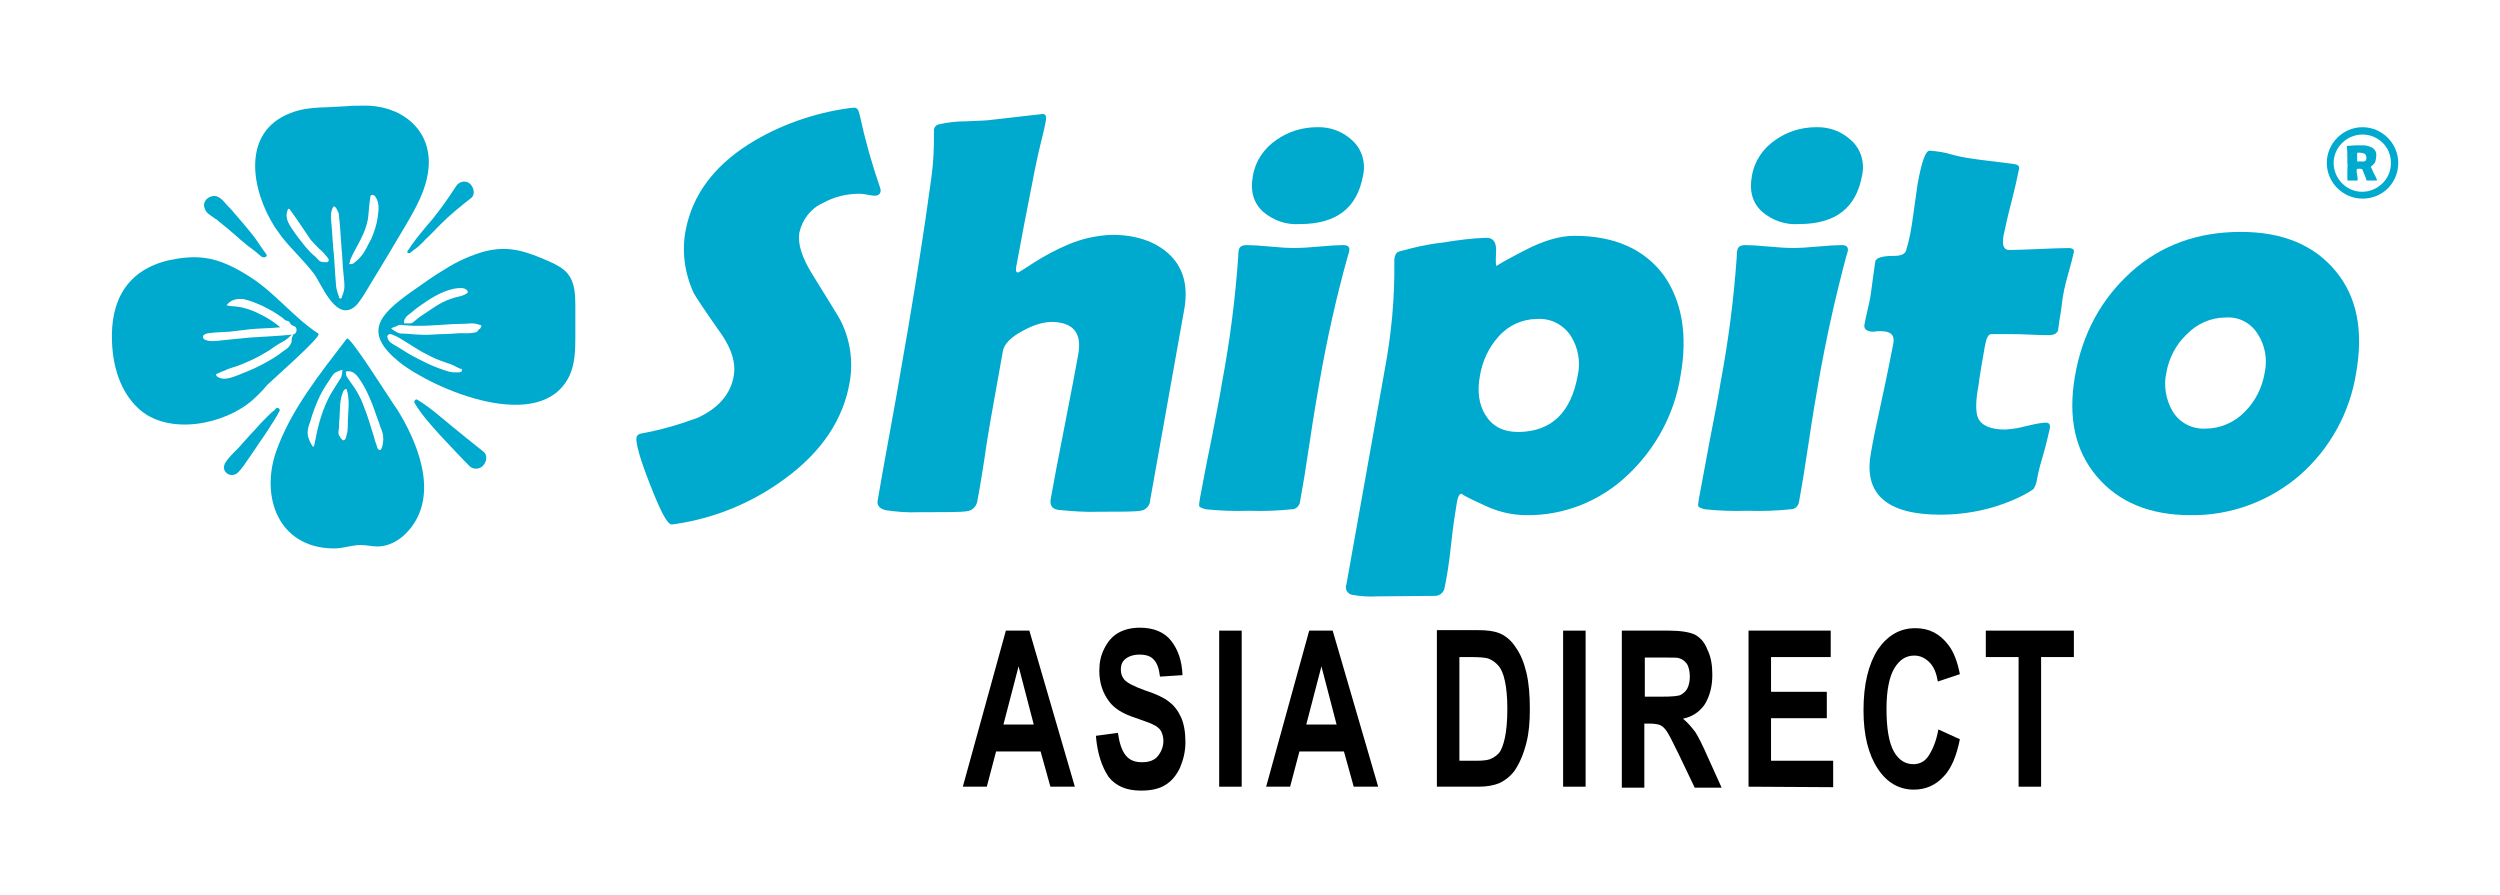
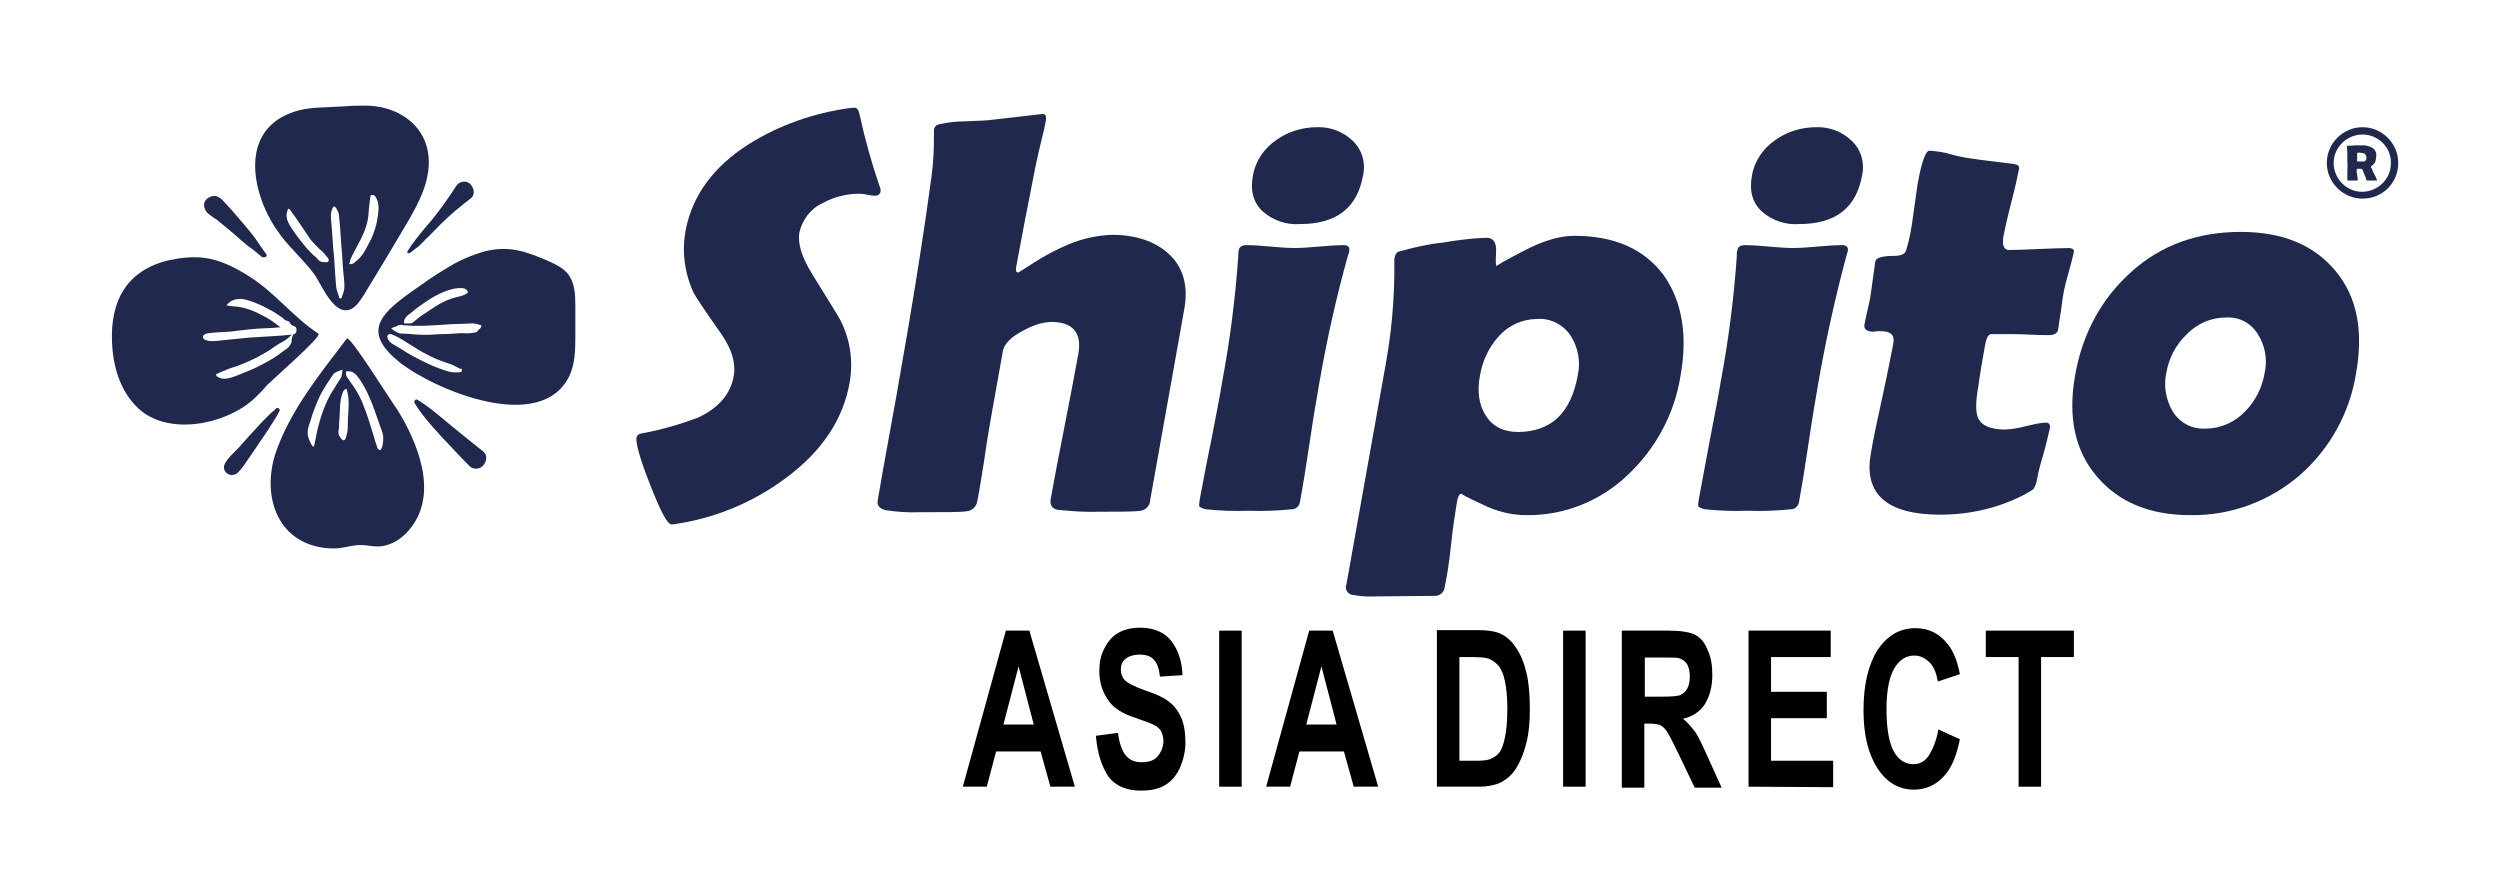
<svg xmlns="http://www.w3.org/2000/svg" version="1.1" id="Layer_1" x="0px" y="0px" viewBox="0 0 511 182.9" style="enable-background:new 0 0 511 182.9;" xml:space="preserve">
  <style type="text/css">
- 	.st0{fill:#00A9CE;}
+ 	.st0{fill:#20284D;}
</style>
  <g>
    <path id="path8_00000121264641080461193510000009442124356930634913_" class="st0" d="M173.7,78   c-1.3,7.7-5.7,14.3-13.2,19.8c-6.6,4.9-14.3,8.1-22.4,9.3c-0.2,0-0.5,0.1-0.8,0.1c-0.9,0-2.3-2.7-4.4-8.1c-2.1-5.3-3-8.6-2.8-9.7   c0.1-0.4,0.4-0.7,1-0.8c3.9-0.7,7.7-1.8,11.5-3.2c4.3-2,6.8-4.9,7.4-8.7c0.4-2.5-0.4-5.2-2.4-8.2c-3.6-5.1-5.5-8-5.8-8.6   c-1.9-4.1-2.5-8.7-1.6-13.1c1.4-6.9,5.6-12.7,12.8-17.3c6.2-3.9,13.3-6.4,20.6-7.4c0.4,0,0.8-0.1,1-0.1c0.6,0,0.9,0.5,1.1,1.4   c1.1,5.1,2.5,10.1,4.2,15c0.1,0.2,0.1,0.4,0.1,0.6c0,0.6-0.5,1-1.1,1c0,0,0,0-0.1,0c-0.5,0-1-0.1-1.5-0.2c-0.5-0.1-1.1-0.2-1.6-0.2   c-2.6,0-5.2,0.6-7.5,1.9c-2.5,1.1-4.2,3.4-4.8,6c-0.4,2.3,0.5,5.1,2.6,8.5c3.7,6,5.7,9.2,5.8,9.5C173.8,69.4,174.4,73.8,173.7,78   L173.7,78z" />
    <path id="path10_00000066478436451106071190000013441808395091665281_" class="st0" d="M242.1,63   l-7,39.2c0,1.1-0.9,2.1-2,2.2c-1.2,0.2-4,0.2-8.3,0.2c-2.9,0.1-5.8-0.1-8.6-0.4c-1.2-0.2-1.7-1-1.4-2.4c0.6-3.3,1.5-8.2,2.8-14.7   s2.2-11.5,2.8-14.7c0.8-4.4-1.1-6.6-5.6-6.6c-2,0.1-3.9,0.8-5.7,1.8c-2.5,1.3-3.8,2.7-4.1,4.1l-2.5,14c-0.3,1.8-0.8,4.6-1.3,8.2   c-0.6,3.7-1,6.4-1.4,8.3c-0.1,1.2-1,2.2-2.2,2.3c-1.2,0.2-4.5,0.2-9.9,0.2c-2.2,0.1-4.4-0.1-6.6-0.4c-1.3-0.3-1.9-1-1.7-2   c0.5-3,1.3-7.5,2.4-13.5s1.9-10.5,2.4-13.5c2.2-12.4,3.8-22.6,5-30.7c0.4-2.8,0.8-5.7,1.2-8.5s0.5-5.6,0.5-8.5c0-0.4,0-0.7,0-1.1   c0.1-0.6,0.5-1,1.1-1.1c1.7-0.4,3.5-0.6,5.3-0.6c3-0.1,4.8-0.2,5.3-0.3l10.5-1.2c0.6,0,0.8,0.4,0.7,1.2c-0.2,1.2-0.6,2.9-1.1,4.9   c-0.6,2.4-0.9,4.1-1.1,4.9c-1.7,8.6-3,15.3-3.9,20.3c-0.1,0.8,0,1.1,0.4,1.1c0.1,0,1.2-0.7,3.2-2c2.2-1.4,4.6-2.7,7-3.7   c2.8-1.2,5.9-1.9,9-2c4.8,0,8.7,1.3,11.5,3.8C241.8,54.5,242.9,58.3,242.1,63L242.1,63z" />
    <path id="path12_00000014628348222950377640000005178722641168689563_" class="st0" d="   M269.7,78.1c-0.5,2.8-1.2,6.9-2,12.3s-1.5,9.6-2,12.3c-0.2,0.8-0.8,1.4-1.7,1.4c-2.9,0.3-5.8,0.4-8.8,0.3c-2.9,0.1-5.8,0-8.7-0.3   c-0.8-0.2-1.3-0.4-1.4-0.7c0-0.6,0.1-1.1,0.2-1.7c0.5-2.6,1.2-6.5,2.3-11.8c1-5.2,1.8-9.2,2.2-11.8c1.6-8.5,2.7-17.1,3.3-25.7   c0-0.4,0-0.8,0.1-1.2c0.1-0.8,0.7-1.1,1.7-1.1s2.6,0.1,4.8,0.3c2.1,0.2,3.8,0.3,4.9,0.3s2.8-0.1,5-0.3s3.9-0.3,5-0.3   c0.9,0,1.3,0.4,1.2,1.1c0,0.2-0.1,0.5-0.3,1.1C273.1,60.9,271.2,69.5,269.7,78.1L269.7,78.1z M278.6,35.9   c-1.2,6.6-5.4,9.9-12.9,9.9c-2.7,0.2-5.4-0.7-7.5-2.5c-2-1.8-2.7-4.3-2.1-7.4c0.5-3,2.3-5.6,4.8-7.3c2.4-1.7,5.3-2.6,8.3-2.6   c2.7-0.1,5.3,0.9,7.2,2.7C278.4,30.5,279.2,33.3,278.6,35.9L278.6,35.9z" />
    <path id="path14_00000088111100529922048220000009880345564381148820_" class="st0" d="   M343.5,76.8c-1.2,7.7-5,14.8-10.7,20.2c-5.6,5.4-13.1,8.4-20.8,8.3c-3.1,0-6.2-0.8-9-2.2c-3.1-1.4-4.5-2.2-4.2-2.2   c-0.5,0-0.8,0.6-1,1.7c-0.3,1.9-0.8,4.8-1.2,8.7s-0.9,6.8-1.3,8.7c-0.1,1.1-1.1,1.9-2.2,1.8l0,0l-11.6,0.1c-1.7,0.1-3.3,0-5-0.3   c-0.9-0.1-1.5-0.9-1.4-1.8c0-0.1,0-0.2,0.1-0.3l7.8-43.7c1.4-7.4,2.1-14.8,2-22.3c0-0.3,0-0.7,0.1-1c0.1-0.5,0.4-1,0.9-1.1   c2.9-0.8,5.8-1.5,8.8-1.8c3-0.5,6-0.9,9-1c1.5,0,2.1,1,2,2.9s-0.1,2.9,0.2,2.9c-0.4,0,1.4-1,5.4-3.1s7.4-3.1,10.4-3.1   c8.2,0,14.3,2.7,18.3,8.1C343.8,61.6,345,68.5,343.5,76.8L343.5,76.8z M322.5,76.7c0.6-2.7,0.1-5.6-1.4-8c-1.5-2.3-4.1-3.7-6.9-3.5   c-3,0-5.9,1.3-7.9,3.6c-2,2.2-3.3,5-3.8,8c-0.6,3.2-0.2,5.9,1.1,8c1.4,2.3,3.6,3.5,6.8,3.5C317.1,88.2,321.1,84.4,322.5,76.7   L322.5,76.7z" />
    <path id="path16_00000082344064751158888590000005138527960317776319_" class="st0" d="   M371.7,78.1c-0.5,2.8-1.2,6.9-2,12.3s-1.5,9.6-2,12.3c-0.2,0.8-0.8,1.4-1.7,1.4c-2.9,0.3-5.8,0.4-8.8,0.3c-2.9,0.1-5.8,0-8.7-0.3   c-0.8-0.2-1.3-0.4-1.4-0.7c0-0.6,0.1-1.1,0.2-1.7c0.5-2.6,1.2-6.5,2.2-11.8c1-5.2,1.8-9.2,2.2-11.8c1.6-8.5,2.7-17.1,3.3-25.7   c0-0.6,0-1,0.1-1.2c0.1-0.8,0.7-1.1,1.7-1.1s2.6,0.1,4.8,0.3c2.1,0.2,3.8,0.3,4.9,0.3s2.8-0.1,5-0.3s3.9-0.3,5-0.3   c0.9,0,1.3,0.4,1.2,1.1c0,0.2-0.1,0.5-0.3,1.1C375.1,60.9,373.2,69.5,371.7,78.1L371.7,78.1z M380.6,35.9   c-1.2,6.6-5.4,9.9-12.9,9.9c-2.7,0.2-5.4-0.7-7.5-2.5c-2-1.8-2.7-4.3-2.1-7.4c0.5-3,2.3-5.6,4.8-7.3c2.4-1.7,5.3-2.6,8.3-2.6   c2.7-0.1,5.3,0.9,7.2,2.7C380.4,30.5,381.2,33.3,380.6,35.9L380.6,35.9z" />
    <path id="path18_00000075141095001530342760000001308539644358955426_" class="st0" d="M419,87.5   c-0.4,1.7-0.8,3.5-1.3,5.2s-1,3.4-1.3,5.1c-0.1,0.7-0.3,1.4-0.7,2.1c-0.6,0.5-1.4,0.9-2.1,1.3c-5.3,2.7-11.1,4-17,4   c-10.9,0-15.7-4.2-14.2-12.5c0.4-2.5,1.2-6.3,2.3-11.3c1.1-5,1.8-8.7,2.3-11.2c0.3-1.7-0.5-2.5-2.5-2.5h-0.7   c-0.4,0-0.6,0.1-0.8,0.1c-1.4,0-2.1-0.5-1.9-1.5c0.1-0.6,0.3-1.5,0.6-2.8c0.3-1.3,0.5-2.2,0.6-2.8c0.1-0.8,0.3-2,0.5-3.6   s0.4-2.8,0.5-3.6s1.4-1.2,3.9-1.2c1.4,0,2.2-0.4,2.4-1.1c0.7-2.2,1.1-4.5,1.4-6.8c0.7-4.9,1-7.2,1-7c0.8-4.4,1.6-6.6,2.4-6.6   c1.4,0.1,2.9,0.3,4.2,0.7c1.4,0.4,2.9,0.7,4.3,0.9c1.9,0.3,4.7,0.6,8.6,1.1c0.9,0.1,1.3,0.4,1.2,1c-0.3,1.5-0.8,3.8-1.6,6.9   s-1.3,5.4-1.6,6.9c-0.3,1.9,0.1,2.8,1.2,2.8c1.3,0,3.3-0.1,6-0.2c2.7-0.1,4.7-0.2,6.1-0.2c0.8,0,1.2,0.3,1.1,0.8   c-0.2,0.9-0.5,2.2-1,3.9s-0.8,3-1,3.9s-0.4,2.2-0.6,4c-0.3,1.8-0.5,3.1-0.6,4c-0.1,0.8-0.8,1.2-1.9,1.2c-0.8,0-2,0-3.8-0.1   s-3-0.1-3.8-0.1H407c-0.6,0-1,0.8-1.3,2.5l-0.7,4c-0.3,1.8-0.5,3.2-0.6,4c-0.6,3.2-0.6,5.4-0.1,6.6c0.7,1.6,2.6,2.4,5.6,2.4   c1.4-0.1,2.8-0.3,4.2-0.7c1.3-0.3,2.5-0.6,3.8-0.7C418.8,86.3,419.1,86.7,419,87.5L419,87.5z" />
    <path id="path20_00000132056747248923429530000018198007608183058053_" class="st0" d="   M481.6,76.2c-1.3,8.2-5.4,15.6-11.6,21c-6.2,5.3-14.1,8.2-22.2,8.1c-8.3,0-14.7-2.6-19.2-7.9s-5.9-12.1-4.5-20.4   c1.5-8.8,5.4-15.9,11.5-21.4s13.6-8.2,22.4-8.2c8.6,0,15,2.7,19.4,8S483.1,67.6,481.6,76.2L481.6,76.2z M462.9,76.2   c0.6-2.7,0.1-5.6-1.4-7.9c-1.4-2.3-3.9-3.6-6.6-3.4c-3,0-5.9,1.3-8,3.5c-2.2,2.1-3.6,4.9-4.1,7.8c-0.6,2.7-0.1,5.5,1.3,7.9   c1.4,2.3,4,3.7,6.8,3.5c3,0,5.9-1.3,8-3.5C461,82,462.4,79.2,462.9,76.2L462.9,76.2z" />
    <path id="path22_00000020383334390529721540000001979225193457244077_" class="st0" d="   M485.9,36.9c0,0,0,0-0.1,0c-0.3,0-0.7,0-1,0s-0.6,0-0.9,0h-0.1l-0.1-0.1l-0.2-0.6c-0.1-0.3-0.3-0.8-0.6-1.5   c-0.1-0.2-0.3-0.2-0.4-0.2h-0.7c0,0-0.1,0.1-0.1,0.3c0,0.2,0,0.6,0.1,1c0.1,0.4,0.1,0.8,0.1,1c0,0.1,0,0.1,0,0.1h-0.1h-1   c-0.3,0-0.6,0-0.9,0c-0.1,0-0.1-0.1-0.1-0.2c0-0.4,0-0.9,0-1.7s0.1-1.3,0-1.7c0-1.4,0-2.6-0.1-3.4l0,0c0-0.1,0-0.1,0.2-0.1   c0.1,0,0.6,0,1.6-0.1h1.5c0.7,0,1.3,0.2,1.9,0.5c0.6,0.4,0.9,1,0.8,1.7c0,0.4-0.1,0.8-0.2,1.2c-0.2,0.4-0.5,0.6-0.8,0.9   c-0.1,0-0.1,0.1-0.1,0.1l0.6,1.3C485.5,35.9,485.7,36.4,485.9,36.9L485.9,36.9z M483.7,32.3c0-0.3-0.1-0.7-0.4-0.9   c-0.3-0.1-0.7-0.2-1-0.2s-0.5,0-0.5,0.1c0,0.3,0,0.7,0,1c0,0.1,0,0.2,0,0.4c0,0.1,0,0.3,0,0.3s0,0,0.2,0s0.4,0,0.7,0   C483.3,33.1,483.7,32.9,483.7,32.3L483.7,32.3z" />
    <path id="path24_00000067200982112506743860000016599305732216384652_" class="st0" d="   M482.9,40.6c-4,0-7.3-3.3-7.3-7.3s3.3-7.3,7.3-7.3s7.3,3.3,7.3,7.3l0,0C490.2,37.4,487,40.6,482.9,40.6z M482.9,27.5   c-3.2,0-5.9,2.6-5.9,5.8s2.6,5.9,5.8,5.9c3.2,0,5.9-2.6,5.9-5.8l0,0C488.8,30.1,486.1,27.5,482.9,27.5z" />
  </g>
  <g>
    <g>
      <path class="st0" d="M81.8,84.7c-0.4-0.7-0.8-1.3-1.3-2c-0.8-1.1-9-14.2-9.6-13.5c-5.5,7.2-11.5,14.6-14.5,23.2    c-3.1,9.1,0.4,19.4,11.5,19.7c2,0.1,3.9-0.7,5.8-0.7c1.2,0,2.3,0.3,3.5,0.3c2.1,0,4.2-1.1,5.7-2.6C89.7,102.3,86.1,92,81.8,84.7z     M63,89.3c-0.1-0.2-0.1-0.4-0.1-0.6c-0.1-0.8,0.2-1.7,0.5-2.5c0.5-1.8,1.2-3.6,2-5.3c0.6-1.2,1.3-2.3,2-3.3    c0.2-0.4,0.6-0.9,0.9-1.3c0.5-0.3,1.1-0.6,1.7-0.7H70v0.1c-0.1,0.5-0.1,1.1-0.3,1.5c-0.3,0.5-0.6,0.9-0.9,1.4    c-0.6,1-1.3,2-1.8,3.1c-1.4,2.9-2.1,5.8-2.7,9c0,0.2-0.1,0.4-0.2,0.6L64,91.3c-0.1,0-0.1-0.1-0.1-0.1C63.5,90.7,63.2,90,63,89.3z     M71,88.3c-0.1,0.4-0.2,0.8-0.3,1.2c-0.1,0.2-0.2,0.5-0.5,0.5c-0.2,0-0.3-0.2-0.5-0.4c-0.2-0.2-0.2-0.4-0.4-0.6    c-0.2-0.4-0.1-1.1,0-1.6c0-0.6,0-1.3,0.1-1.9c0.1-1.7,0-3.5,0.6-5.1c0.1-0.3,0.2-0.6,0.5-0.8c0-0.1,0.1-0.1,0.2-0.1    c0.2,0,0.2,0.2,0.2,0.2c0.6,2,0.3,4.1,0.2,6.2C71.1,86.7,71.1,87.6,71,88.3z M76.5,89.5c-0.7-2.2-1.3-4.4-2.2-6.6    c-0.4-1.1-0.9-2.1-1.5-3.1s-1.3-1.8-1.9-2.8c-0.2-0.3-0.2-0.6-0.2-0.9v-0.1c0,0,0.1-0.1,0.2-0.1c1.4-0.2,2.1,0.9,2.8,1.9    c0.7,1.1,1.3,2.2,1.8,3.4c0.8,1.7,1.3,3.5,2,5.3c0.2,0.8,0.7,1.7,0.8,2.5c0.1,0.8,0,1.7-0.2,2.4c-0.1,0.2-0.2,0.5-0.4,0.6    c-0.2,0-0.3-0.1-0.4-0.2c-0.1-0.1-0.2-0.2-0.2-0.4C76.9,90.7,76.6,90.1,76.5,89.5z" />
      <path class="st0" d="M71,21.7c-1.3,0.1-2.5,0.1-3.8,0.2c-2.7,0.1-5.3,0.2-7.8,1.2c-10.2,3.9-8,15.8-3.3,23.2    c0.5,0.7,0.9,1.3,1.4,2c2.1,2.7,4.7,5,6.7,7.7c1.5,2,4.1,9,7.7,7.1c1.1-0.6,1.7-1.7,2.4-2.7c2.8-4.6,5.6-9.2,8.3-13.8    c2.3-3.9,4.6-7.8,5-12.3c0.7-8.3-6.2-13-13.6-12.7C73,21.6,72,21.6,71,21.7z M67,52.7c0.1,0.2,0.2,0.3,0.2,0.5    c0,0.1,0,0.2-0.2,0.3c-0.1,0.1-0.2,0.1-0.2,0.1c-0.5,0-1,0-1.4-0.2c-0.3-0.2-0.6-0.6-0.9-0.9c-0.8-0.6-1.4-1.3-2.1-2.1    c-0.9-1.1-1.9-2.4-2.7-3.6c-0.8-1.2-1.5-2.4-0.9-3.9c0-0.1,0.1-0.1,0.1-0.2c0.2-0.1,0.3,0.1,0.4,0.2c1.5,2,2.8,4.1,4.2,6.1    c0.6,0.7,1.2,1.3,1.9,2C66,51.4,66.4,52,67,52.7C67,52.7,67,52.7,67,52.7z M68.8,59.1c0-0.2-0.1-0.4-0.1-0.6    c-0.1-0.9-0.1-1.7-0.2-2.6c-0.1-1.7-0.2-3.5-0.4-5.3c-0.1-1.4-0.2-2.8-0.3-4.2c-0.1-1.4-0.4-2.7,0.2-3.9c0.1-0.1,0.1-0.2,0.2-0.3    c0.1,0,0.2,0,0.3,0.1c0.1,0.1,0.2,0.2,0.2,0.2c0.3,0.6,0.6,1,0.6,1.7c0.1,0.7,0.1,1.4,0.2,2.1c0.1,1.4,0.2,2.9,0.3,4.3    c0.2,1.7,0.2,3.5,0.4,5.3c0.1,0.9,0.2,1.8,0.2,2.7c0,0.6-0.2,1.3-0.5,2c0,0.2,0,0.2-0.1,0.3c-0.1,0.1-0.2,0.2-0.3,0.1    c-0.2-0.1-0.2-0.2-0.2-0.3C69.1,60.1,68.9,59.6,68.8,59.1z M73.7,52.5c-0.4,0.5-0.9,0.9-1.4,1.3C72,54,71.7,54,71.4,54    c0-0.3,0.2-0.6,0.2-0.9c0.8-1.9,1.9-3.5,2.7-5.4c0.5-1.2,0.9-2.4,1-3.7s0.2-2.5,0.4-3.8c0-0.1,0-0.2,0.1-0.2    c0.1-0.2,0.3-0.2,0.6-0.1c0.2,0.1,0.3,0.2,0.4,0.4c0.8,1.3,0.6,2.6,0.4,4.1c-0.2,1.5-0.7,3-1.3,4.4C75.2,50,74.7,51.4,73.7,52.5z" />
      <path class="st0" d="M65.1,68.2c-5.1-3.3-8.8-8.3-14-11.6c-2.8-1.8-6-3.5-9.4-3.9c-2.4-0.3-4.9,0-7.2,0.5c-8.5,2-12,8.2-11.6,16.8    c0.2,5,1.7,10,5.3,13.4c6.1,5.8,17.8,3.4,23.5-1.7c1-0.9,2-1.9,2.9-3C55.7,77.6,65.9,68.7,65.1,68.2z M59.6,69.9    c-0.2,0.6-0.6,1.1-1,1.4c-0.6,0.4-1.3,0.9-1.8,1.3c-1.3,0.9-2.8,1.7-4.2,2.4c-1.2,0.6-2.3,1-3.5,1.5c-1,0.4-2.4,1-3.5,0.9    c-0.2,0-0.6-0.1-0.8-0.2c-0.2-0.1-0.5-0.2-0.6-0.5c0-0.1-0.1-0.2,0-0.2c0-0.1,0.1-0.1,0.2-0.1c0.4-0.2,0.8-0.4,1.3-0.6h0.1    c1.1-0.6,2.4-0.8,3.5-1.3c1.2-0.5,2.4-1,3.5-1.6c0.7-0.4,1.4-0.8,2.1-1.2c0.9-0.6,1.8-1.3,2.8-1.8c0.4-0.2,0.8-0.5,1.2-0.8    c0.2-0.2,0.5-0.5,0.8-0.7h0.1c0.1,0,0.1,0.1,0.1,0.1C59.6,69.1,59.6,69.5,59.6,69.9z M59.7,68.4c-2.9,0.3-5.8,0.4-8.7,0.6    c-1.7,0.2-3.3,0.3-5,0.5c-1.1,0.1-2.2,0.3-3.2,0.2c-0.4-0.1-1.2-0.2-1.3-0.7c-0.2-0.6,0.8-0.9,1.2-0.9c1.4-0.2,2.8-0.2,4.2-0.3    c1.4-0.2,2.8-0.3,4.2-0.5c2-0.2,4.2-0.2,6.2-0.4c-1.3-1.1-2.7-2-4.2-2.7c-1.7-0.9-3.6-1.5-5.5-1.6c-0.4,0-0.9-0.1-1.3-0.2    c0,0,0.5-0.6,0.6-0.6c0.2-0.2,0.6-0.4,0.9-0.5c0.6-0.2,1.2-0.2,1.8-0.2c1.5,0.3,2.9,0.9,4.2,1.5c0.9,0.5,1.8,0.9,2.7,1.5    c0.4,0.3,0.9,0.6,1.3,0.9c0.2,0.2,0.4,0.4,0.6,0.5c0.2,0.1,0.3,0,0.6,0.2c0.2,0.1,0.2,0.2,0.3,0.4c0.3,0.4,0.6,0.5,0.9,0.6    c0.2,0.1,0.4,0.3,0.4,0.6C60.7,67.9,60.3,68.4,59.7,68.4z" />
      <path class="st0" d="M99,51.4c-2.8,0.8-5.5,2-8,3.6c-2.4,1.4-4.7,3.1-7,4.7c-6.6,4.7-9.8,8.3-2.4,14.3c7.2,5.7,29,14.9,34.8,2.8    c1.1-2.4,1.2-5.1,1.2-7.8c0-2.2,0-4.3,0-6.5c0-2.3-0.1-4.8-1.6-6.6c-0.9-1.1-2.3-1.8-3.6-2.4C107.6,51.4,104.1,50.1,99,51.4z     M83,64.8c0.3-0.4,0.9-0.7,1.3-1.1c0.9-0.8,2-1.5,3-2.2c2-1.3,4.8-2.8,7.3-2.6c0.5,0.1,0.9,0.3,1,0.7c0,0.1,0,0.1,0,0.2    s-0.1,0.1-0.1,0.1c-0.9,0.7-2,0.7-3.1,1.1c-1.3,0.4-2.4,1-3.5,1.7c-0.9,0.6-1.8,1.2-2.7,1.8c-0.5,0.3-0.9,0.7-1.3,1    c-0.4,0.3-0.6,0.6-1.1,0.6c-0.4,0-0.8,0-1.2,0C82.5,65.6,82.7,65.2,83,64.8z M92.6,76.1c-1.1-0.1-2.2-0.6-3.1-0.9    c-1.6-0.6-3-1.3-4.5-2.1c-1.2-0.6-2.3-1.3-3.4-2c-0.9-0.6-2.2-1-2.4-2.1c-0.1-0.2,0-0.5,0.2-0.6c0.2-0.2,0.6-0.1,0.8,0    c1.1,0.4,2.1,1.1,3.1,1.7c1,0.6,2,1.3,3.1,1.9c1.2,0.6,2.4,1.3,3.6,1.7c0.6,0.2,1.3,0.5,2,0.7c0.6,0.2,1.1,0.5,1.7,0.8    c0.2,0.1,0.4,0.2,0.6,0.2h0.1v0.1c0,0.2,0,0.2,0,0.4C94.3,76,94.1,76,94,76.1C93.5,76.1,93.1,76.1,92.6,76.1z M96.8,68    c-0.9,0.2-1.9,0.1-2.7,0.1c-1.4,0.1-2.8,0.2-4.2,0.2c-1.4,0.1-2.8,0.2-4.2,0.1c-1,0-2.1-0.2-3.1-0.2c-0.5,0-0.9,0-1.3-0.2    c-0.4-0.2-0.9-0.5-1.3-0.8L80,67.2c0-0.1,0.1-0.2,0.2-0.2c0.3-0.2,0.7-0.2,1-0.4c0.3-0.2,0.4-0.2,0.8-0.2c0.4,0.1,0.8,0.1,1.1,0.1    c0.8,0.1,1.6,0.1,2.4,0.1c1.6,0,3.1-0.1,4.7-0.2c1.4-0.1,2.8-0.2,4.2-0.2c0.7,0,1.4-0.1,2.1-0.1c0.6,0,1.3,0.2,1.9,0.4    c0,0.4-0.2,0.7-0.6,0.9C97.6,67.9,97.2,68,96.8,68z" />
    </g>
    <path class="st0" d="M96,37.5c-0.9-0.7-2.2-0.4-2.8,0.6c-1.5,2.3-3.1,4.6-4.8,6.7c-0.9,1-1.7,2-2.6,3.1c-0.5,0.6-0.9,1.1-1.3,1.7   c-0.5,0.6-0.8,1.2-1.2,1.7c-0.2,0.3,0.2,0.6,0.5,0.4c0.6-0.5,1.2-0.9,1.7-1.3c0.5-0.5,1-0.9,1.5-1.5c1-0.9,2-2,3-3   c2-2,4.2-3.8,6.4-5.5C97.2,39.6,96.8,38.2,96,37.5z" />
    <path class="st0" d="M98.8,92.3c-2.3-1.8-4.5-3.6-6.7-5.4c-2.2-1.8-4.3-3.7-6.8-5.2c-0.3-0.2-0.7,0.2-0.6,0.6   c1.4,2.4,3.4,4.6,5.3,6.7c2,2.1,3.9,4.2,5.9,6.2c0.7,0.8,2.1,0.8,2.8,0C99.5,94.4,99.7,93,98.8,92.3z" />
    <path class="st0" d="M56.4,83.5c-0.3,0.4-0.8,0.7-1.2,1.1c-0.5,0.5-0.9,0.9-1.4,1.4c-0.9,0.9-1.7,1.9-2.6,2.8l-2.5,2.8   c-0.9,0.9-2.1,2-2.7,3.1c-0.9,1.7,1.1,3.1,2.5,2c0.9-0.8,1.7-2.1,2.4-3.1s1.4-2,2.1-3.1c0.7-1,1.4-2,2.1-3.1c0.3-0.6,0.7-1,1-1.6   c0.2-0.2,0.3-0.6,0.5-0.8c0.2-0.3,0.3-0.7,0.5-0.9C57.4,83.7,56.8,83.1,56.4,83.5z" />
    <path class="st0" d="M54.4,51.9c-0.7-0.9-1.4-2-2.1-3c-0.7-1-1.6-2-2.4-3c-0.8-0.9-1.6-1.9-2.4-2.8c-0.4-0.5-0.9-0.9-1.3-1.4   c-0.6-0.7-1.1-1.3-2-1.6c-1.3-0.3-2.9,0.9-2.4,2.4c0.2,0.7,0.6,1.1,1.2,1.5c0.2,0.2,0.5,0.3,0.7,0.5c0.1,0.1,0.2,0.2,0.3,0.2   c0,0,0.1,0.1,0.2,0.1c0.2,0.2,0.5,0.4,0.7,0.6c1,0.8,2,1.6,2.9,2.4c0.9,0.8,1.9,1.7,2.8,2.4c1,0.7,2,1.5,2.9,2.3   C54.1,52.8,54.8,52.4,54.4,51.9z" />
  </g>
  <g>
    <g>
      <path d="M219.7,160.8h-5l-2-7.2h-9.1l-1.9,7.2h-4.9l8.8-31.9h4.8L219.7,160.8z M211.3,148.1l-3.1-11.9l-3.1,11.9H211.3z" />
      <path d="M224,150.4l4.5-0.6c0.3,2.1,0.8,3.6,1.6,4.6s1.9,1.4,3.3,1.4c1.5,0,2.6-0.4,3.3-1.3c0.7-0.9,1.1-1.9,1.1-3.1    c0-0.7-0.2-1.4-0.5-2c-0.3-0.5-0.9-1-1.6-1.3c-0.5-0.3-1.8-0.7-3.7-1.4c-2.5-0.8-4.2-1.9-5.2-3.2c-1.4-1.8-2.1-3.9-2.1-6.4    c0-1.7,0.3-3.1,1-4.5c0.7-1.4,1.6-2.5,2.8-3.2c1.2-0.7,2.7-1.1,4.5-1.1c2.8,0,5,0.9,6.4,2.7c1.4,1.8,2.2,4.1,2.3,7l-4.6,0.3    c-0.2-1.7-0.6-2.8-1.3-3.5c-0.6-0.7-1.6-1-2.9-1s-2.4,0.4-3.1,1.1c-0.5,0.5-0.7,1.1-0.7,2c0,0.7,0.2,1.4,0.7,2    c0.6,0.7,2,1.4,4.2,2.2c2.2,0.7,3.9,1.5,4.9,2.3c1.1,0.8,1.9,1.9,2.5,3.2s0.9,3.1,0.9,5.1c0,1.9-0.4,3.5-1.1,5.2    c-0.7,1.5-1.7,2.8-3.1,3.6c-1.3,0.8-3,1.1-4.9,1.1c-2.9,0-5.1-0.9-6.6-2.8C225.2,156.7,224.3,154,224,150.4z" />
      <path d="M249.2,160.8v-31.9h4.6v31.9H249.2z" />
      <path d="M281.7,160.8h-5l-2-7.2h-9.1l-1.9,7.2h-4.9l8.8-31.9h4.8L281.7,160.8z M273.2,148.1l-3.1-11.9l-3.1,11.9H273.2z" />
      <path d="M293.7,128.8h8.4c1.9,0,3.3,0.2,4.3,0.6c1.3,0.5,2.5,1.5,3.4,2.9c1,1.4,1.7,3.1,2.2,5.2c0.5,2.1,0.7,4.5,0.7,7.5    c0,2.6-0.2,4.9-0.7,6.8c-0.6,2.4-1.4,4.2-2.4,5.7c-0.8,1.1-1.9,2-3.2,2.6c-1,0.4-2.4,0.7-4.1,0.7h-8.6L293.7,128.8L293.7,128.8z     M298.3,134.3v21.2h3.4c1.3,0,2.2-0.1,2.8-0.3c0.7-0.3,1.4-0.7,1.9-1.3c0.5-0.6,0.9-1.7,1.2-3.1c0.3-1.4,0.5-3.4,0.5-5.9    s-0.2-4.3-0.5-5.7s-0.7-2.4-1.3-3.1c-0.6-0.7-1.3-1.2-2.1-1.5c-0.6-0.2-1.9-0.3-3.8-0.3h-2.1V134.3z" />
      <path d="M319.5,160.8v-31.9h4.6v31.9H319.5z" />
      <path d="M331.5,160.8v-31.9h9.6c2.4,0,4.2,0.3,5.3,0.8c1.1,0.6,2,1.5,2.6,3.1c0.7,1.4,1,3.1,1,5.1c0,2.4-0.5,4.3-1.5,6    c-1,1.5-2.5,2.6-4.5,3c1,0.8,1.8,1.8,2.5,2.7c0.6,0.9,1.5,2.7,2.6,5.2l2.8,6.2h-5.5l-3.3-6.9c-1.2-2.5-2-4-2.4-4.6    c-0.4-0.6-0.9-1.1-1.4-1.3s-1.3-0.3-2.3-0.3h-0.9V161h-4.6V160.8z M336.1,142.4h3.4c2.2,0,3.6-0.1,4.1-0.4c0.5-0.3,1-0.7,1.3-1.3    c0.3-0.6,0.5-1.4,0.5-2.4c0-1-0.2-2-0.6-2.6c-0.4-0.6-1-1-1.7-1.2c-0.4-0.1-1.5-0.1-3.3-0.1h-3.6v8.1H336.1z" />
      <path d="M357.4,160.8v-31.9h16.8v5.4H362v7.1h11.4v5.4H362v8.7h12.7v5.4L357.4,160.8L357.4,160.8z" />
      <path d="M396.2,149.1l4.4,2c-0.7,3.5-1.8,6.1-3.4,7.7c-1.6,1.7-3.6,2.6-6,2.6c-3,0-5.5-1.4-7.4-4.3s-2.9-6.8-2.9-11.9    c0-5.3,1-9.4,2.9-12.4c2-2.9,4.5-4.4,7.7-4.4c2.8,0,5,1.1,6.8,3.5c1,1.3,1.8,3.3,2.3,5.9l-4.5,1.5c-0.3-1.7-0.8-3-1.7-3.9    c-0.9-0.9-1.9-1.4-3.1-1.4c-1.7,0-3,0.8-4.1,2.6c-1,1.7-1.6,4.4-1.6,8.3c0,4,0.5,6.9,1.5,8.7c1,1.8,2.4,2.6,4,2.6    c1.2,0,2.3-0.5,3.1-1.7C395.1,153.1,395.8,151.4,396.2,149.1z" />
      <path d="M412.6,160.8v-26.5h-6.7v-5.4h18v5.4h-6.7v26.5H412.6z" />
    </g>
  </g>
</svg>
